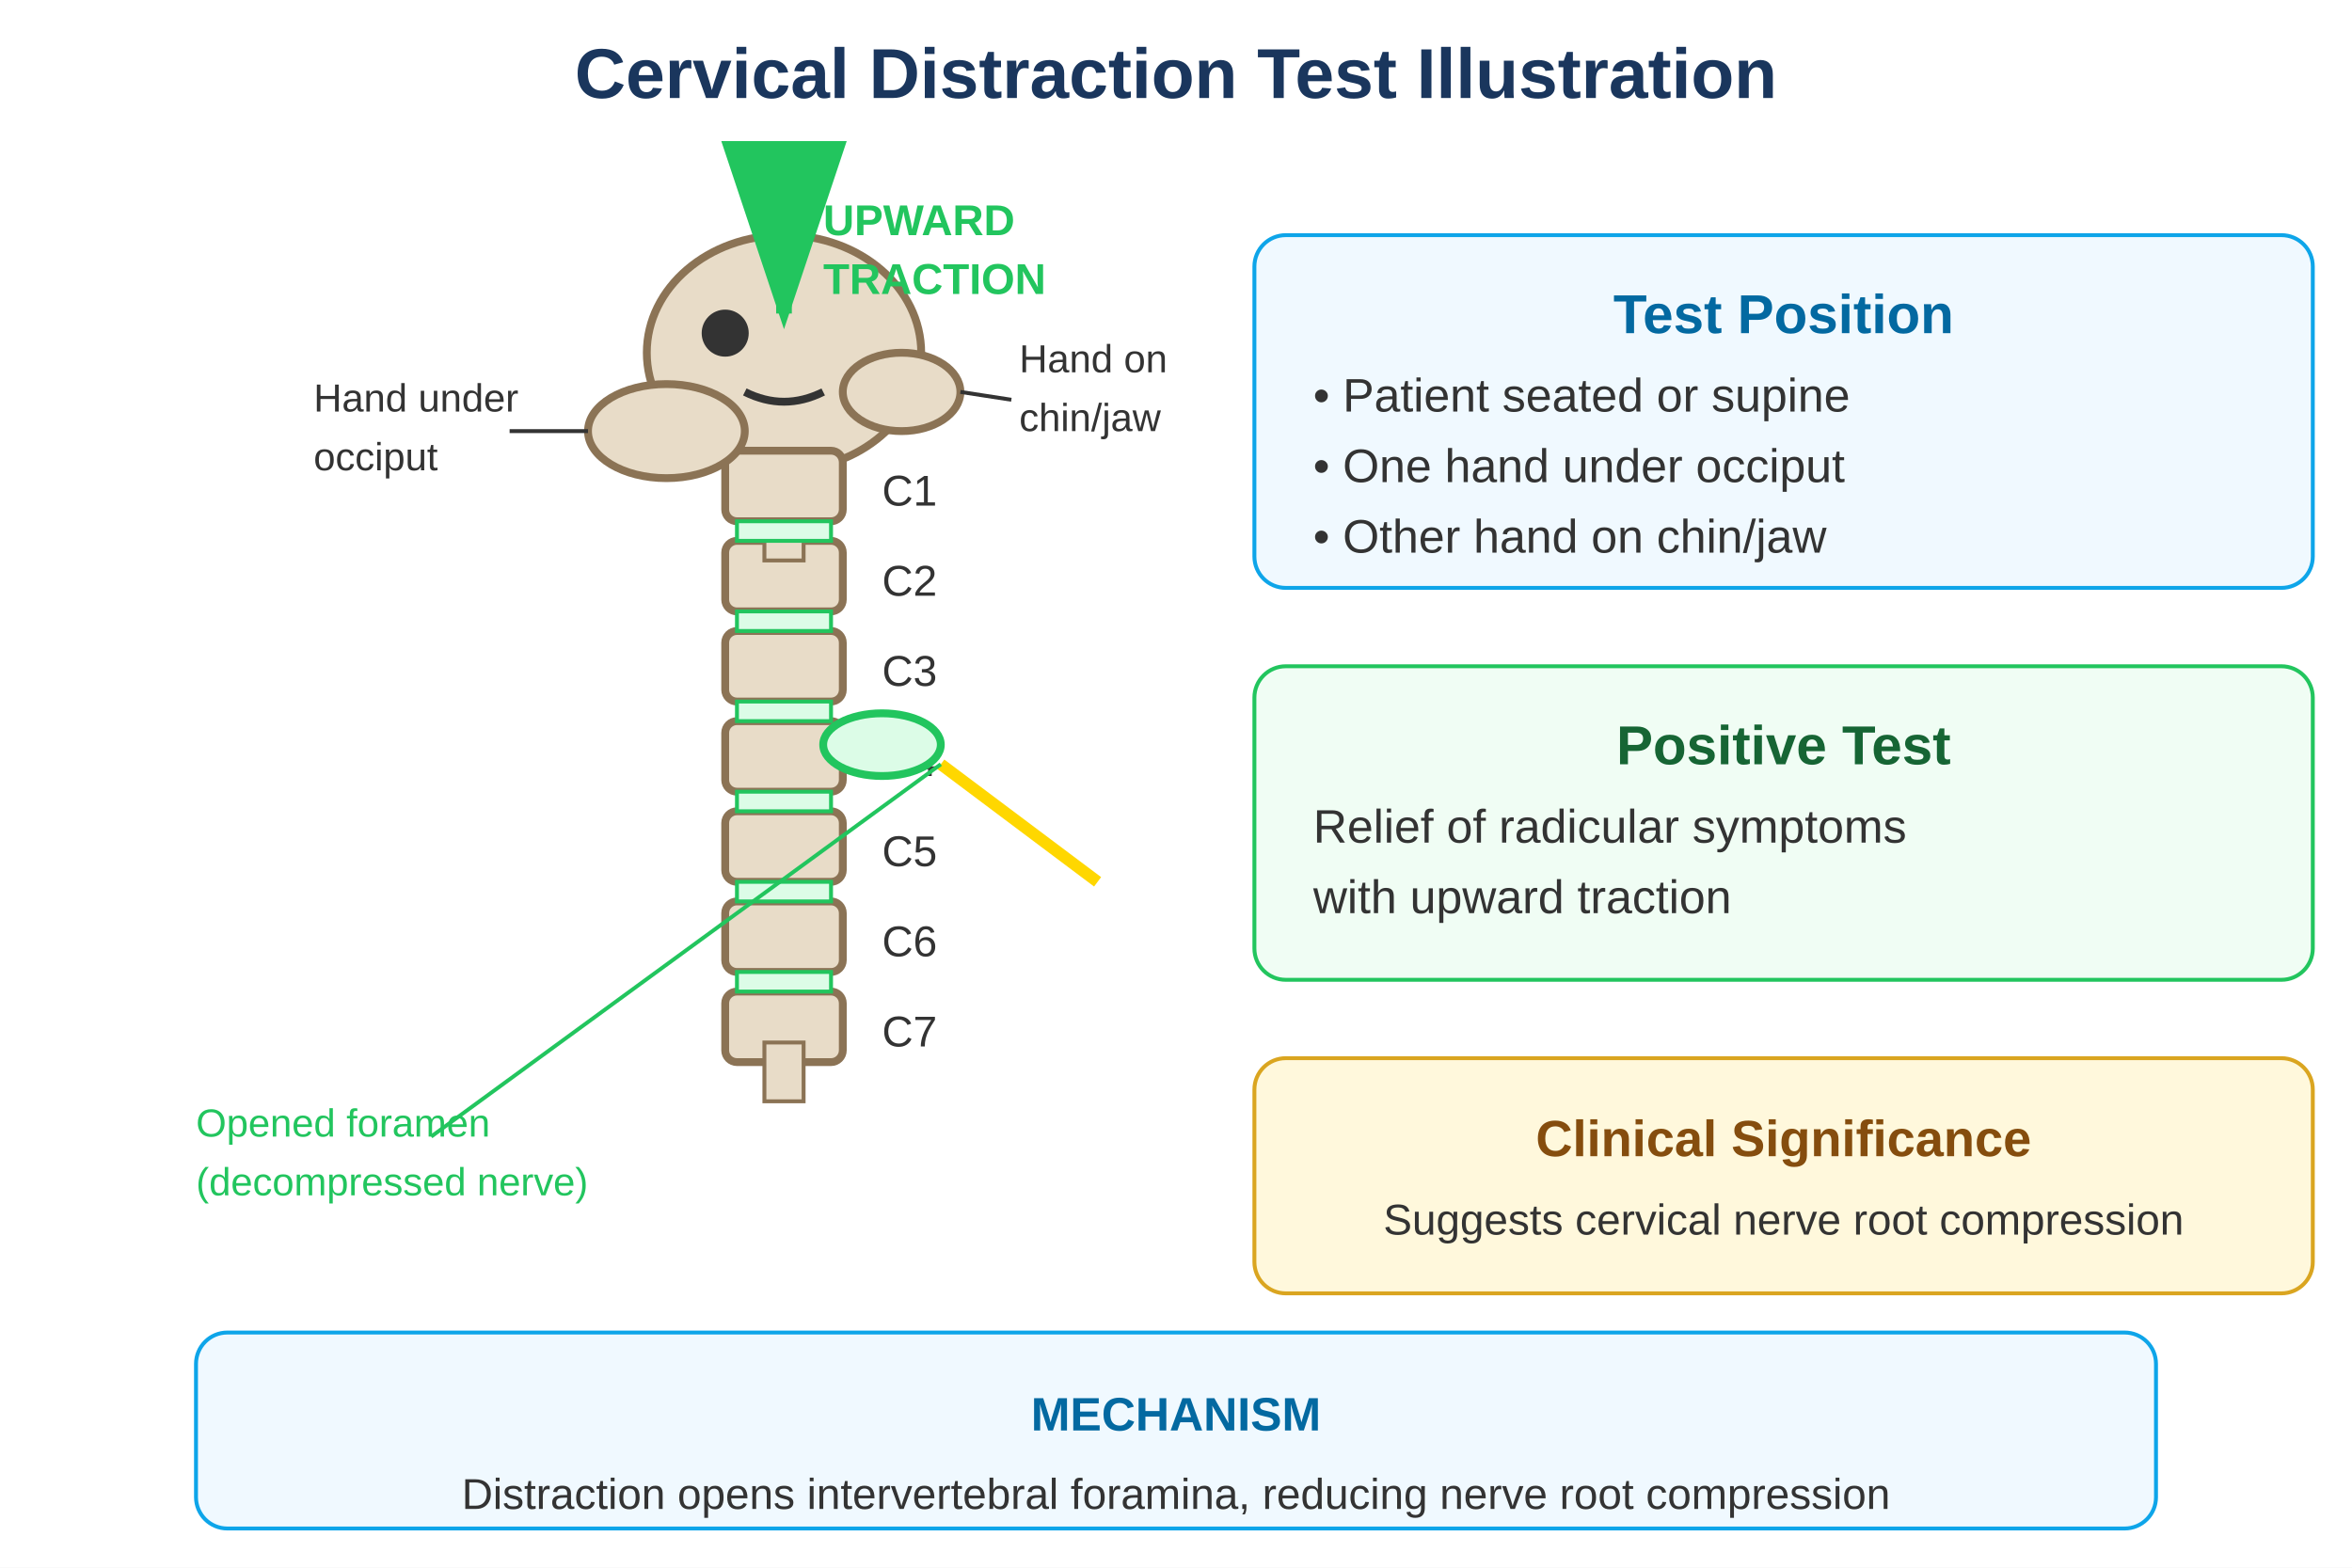
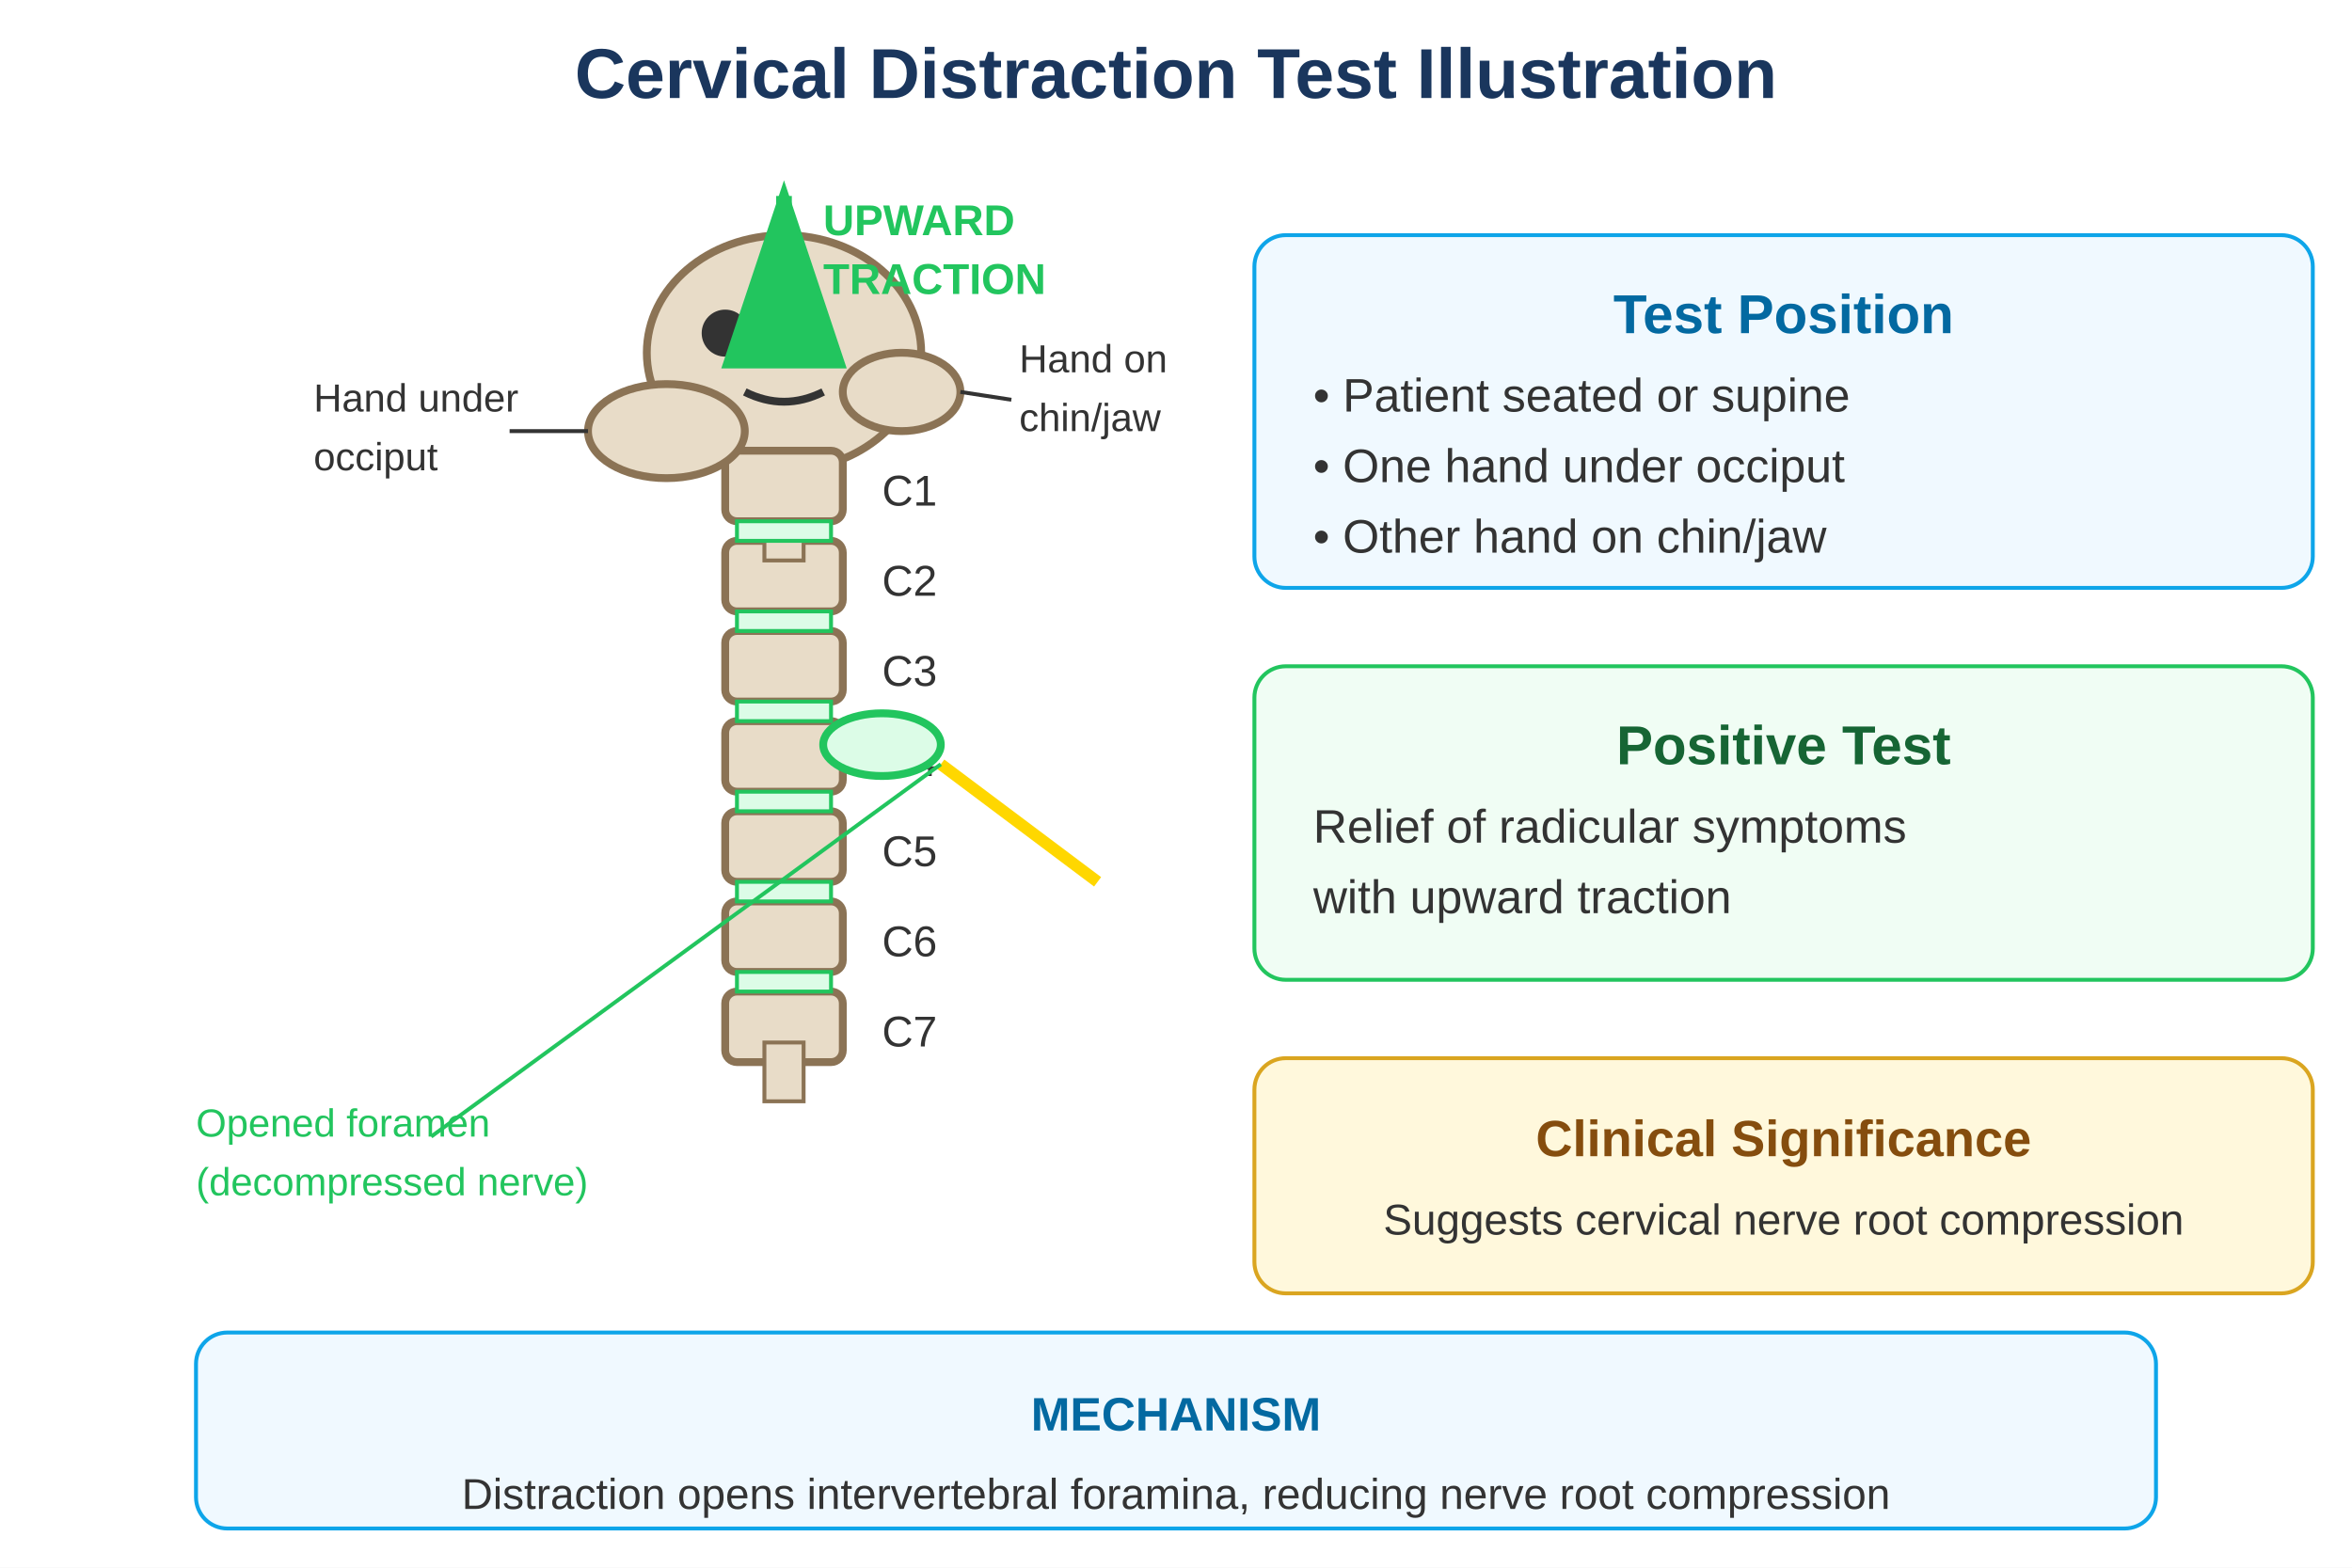
<svg xmlns="http://www.w3.org/2000/svg" viewBox="0 0 600 400">
  <defs>
    <marker id="arrowhead" markerWidth="12" markerHeight="8" refX="11" refY="4" orient="auto">
      <polygon points="0 0, 12 4, 0 8" fill="#22c55e" />
    </marker>
  </defs>
  <rect width="600" height="400" fill="white" />
  <text x="300" y="25" text-anchor="middle" font-family="Arial, sans-serif" font-size="18" font-weight="bold" fill="#1a365d">Cervical Distraction Test Illustration</text>
  <ellipse cx="200" cy="90" rx="35" ry="30" fill="#e8dcc8" stroke="#8b7355" stroke-width="2" />
  <circle cx="185" cy="85" r="6" fill="#333" />
  <path d="M 190 100 Q 200 105 210 100" stroke="#333" stroke-width="2" fill="none" />
  <rect x="185" y="115" width="30" height="18" rx="3" fill="#e8dcc8" stroke="#8b7355" stroke-width="2" />
  <text x="225" y="129" font-family="Arial, sans-serif" font-size="11" fill="#333">C1</text>
  <rect x="185" y="138" width="30" height="18" rx="3" fill="#e8dcc8" stroke="#8b7355" stroke-width="2" />
  <rect x="195" y="133" width="10" height="10" fill="#e8dcc8" stroke="#8b7355" stroke-width="1" />
  <text x="225" y="152" font-family="Arial, sans-serif" font-size="11" fill="#333">C2</text>
  <rect x="185" y="161" width="30" height="18" rx="3" fill="#e8dcc8" stroke="#8b7355" stroke-width="2" />
  <text x="225" y="175" font-family="Arial, sans-serif" font-size="11" fill="#333">C3</text>
  <rect x="185" y="184" width="30" height="18" rx="3" fill="#e8dcc8" stroke="#8b7355" stroke-width="2" />
  <text x="225" y="198" font-family="Arial, sans-serif" font-size="11" fill="#333">C4</text>
  <rect x="185" y="207" width="30" height="18" rx="3" fill="#e8dcc8" stroke="#8b7355" stroke-width="2" />
  <text x="225" y="221" font-family="Arial, sans-serif" font-size="11" fill="#333">C5</text>
  <rect x="185" y="230" width="30" height="18" rx="3" fill="#e8dcc8" stroke="#8b7355" stroke-width="2" />
  <text x="225" y="244" font-family="Arial, sans-serif" font-size="11" fill="#333">C6</text>
  <rect x="185" y="253" width="30" height="18" rx="3" fill="#e8dcc8" stroke="#8b7355" stroke-width="2" />
  <rect x="195" y="266" width="10" height="15" fill="#e8dcc8" stroke="#8b7355" stroke-width="1" />
  <text x="225" y="267" font-family="Arial, sans-serif" font-size="11" fill="#333">C7</text>
  <rect x="188" y="133" width="24" height="5" fill="#dcfce7" stroke="#22c55e" stroke-width="1" />
  <rect x="188" y="156" width="24" height="5" fill="#dcfce7" stroke="#22c55e" stroke-width="1" />
  <rect x="188" y="179" width="24" height="5" fill="#dcfce7" stroke="#22c55e" stroke-width="1" />
  <rect x="188" y="202" width="24" height="5" fill="#dcfce7" stroke="#22c55e" stroke-width="1" />
  <rect x="188" y="225" width="24" height="5" fill="#dcfce7" stroke="#22c55e" stroke-width="1" />
  <rect x="188" y="248" width="24" height="5" fill="#dcfce7" stroke="#22c55e" stroke-width="1" />
  <ellipse cx="170" cy="110" rx="20" ry="12" fill="#e8dcc8" stroke="#8b7355" stroke-width="2" />
  <text x="80" y="105" font-family="Arial, sans-serif" font-size="10" fill="#333">Hand under</text>
  <text x="80" y="120" font-family="Arial, sans-serif" font-size="10" fill="#333">occiput</text>
  <line x1="130" y1="110" x2="150" y2="110" stroke="#333" stroke-width="1" />
  <ellipse cx="230" cy="100" rx="15" ry="10" fill="#e8dcc8" stroke="#8b7355" stroke-width="2" />
  <text x="260" y="95" font-family="Arial, sans-serif" font-size="10" fill="#333">Hand on</text>
  <text x="260" y="110" font-family="Arial, sans-serif" font-size="10" fill="#333">chin/jaw</text>
  <line x1="245" y1="100" x2="258" y2="102" stroke="#333" stroke-width="1" />
-   <path d="M 200 50 L 200 80" stroke="#22c55e" stroke-width="4" fill="none" marker-end="url(#arrowhead)" />
+   <path d="M 200 80 L 200 50" stroke="#22c55e" stroke-width="4" fill="none" marker-end="url(#arrowhead)" />
  <text x="210" y="60" font-family="Arial, sans-serif" font-size="11" fill="#22c55e" font-weight="bold">UPWARD</text>
  <text x="210" y="75" font-family="Arial, sans-serif" font-size="11" fill="#22c55e" font-weight="bold">TRACTION</text>
  <ellipse cx="225" cy="190" rx="15" ry="8" fill="#dcfce7" stroke="#22c55e" stroke-width="2" />
  <path d="M 240 195 Q 260 210 280 225" stroke="#ffd700" stroke-width="3" fill="none" />
  <text x="50" y="290" font-family="Arial, sans-serif" font-size="10" fill="#22c55e">Opened foramen</text>
  <text x="50" y="305" font-family="Arial, sans-serif" font-size="10" fill="#22c55e">(decompressed nerve)</text>
  <line x1="240" y1="195" x2="110" y2="290" stroke="#22c55e" stroke-width="1" />
  <rect x="320" y="60" width="270" height="90" rx="8" fill="#f0f9ff" stroke="#0ea5e9" stroke-width="1" />
  <text x="455" y="85" text-anchor="middle" font-family="Arial, sans-serif" font-size="14" font-weight="bold" fill="#0369a1">Test Position</text>
  <text x="335" y="105" font-family="Arial, sans-serif" font-size="12" fill="#333">• Patient seated or supine</text>
  <text x="335" y="123" font-family="Arial, sans-serif" font-size="12" fill="#333">• One hand under occiput</text>
  <text x="335" y="141" font-family="Arial, sans-serif" font-size="12" fill="#333">• Other hand on chin/jaw</text>
  <rect x="320" y="170" width="270" height="80" rx="8" fill="#f0fdf4" stroke="#22c55e" stroke-width="1" />
  <text x="455" y="195" text-anchor="middle" font-family="Arial, sans-serif" font-size="14" font-weight="bold" fill="#166534">Positive Test</text>
  <text x="335" y="215" font-family="Arial, sans-serif" font-size="12" fill="#333">Relief of radicular symptoms</text>
  <text x="335" y="233" font-family="Arial, sans-serif" font-size="12" fill="#333">with upward traction</text>
  <rect x="320" y="270" width="270" height="60" rx="8" fill="#fff8dc" stroke="#daa520" stroke-width="1" />
  <text x="455" y="295" text-anchor="middle" font-family="Arial, sans-serif" font-size="13" font-weight="bold" fill="#854d0e">Clinical Significance</text>
  <text x="455" y="315" text-anchor="middle" font-family="Arial, sans-serif" font-size="11" fill="#333">Suggests cervical nerve root compression</text>
  <rect x="50" y="340" width="500" height="50" rx="8" fill="#f0f9ff" stroke="#0ea5e9" stroke-width="1" />
  <text x="300" y="365" text-anchor="middle" font-family="Arial, sans-serif" font-size="12" font-weight="bold" fill="#0369a1">MECHANISM</text>
  <text x="300" y="385" text-anchor="middle" font-family="Arial, sans-serif" font-size="11" fill="#333">Distraction opens intervertebral foramina, reducing nerve root compression</text>
</svg>
